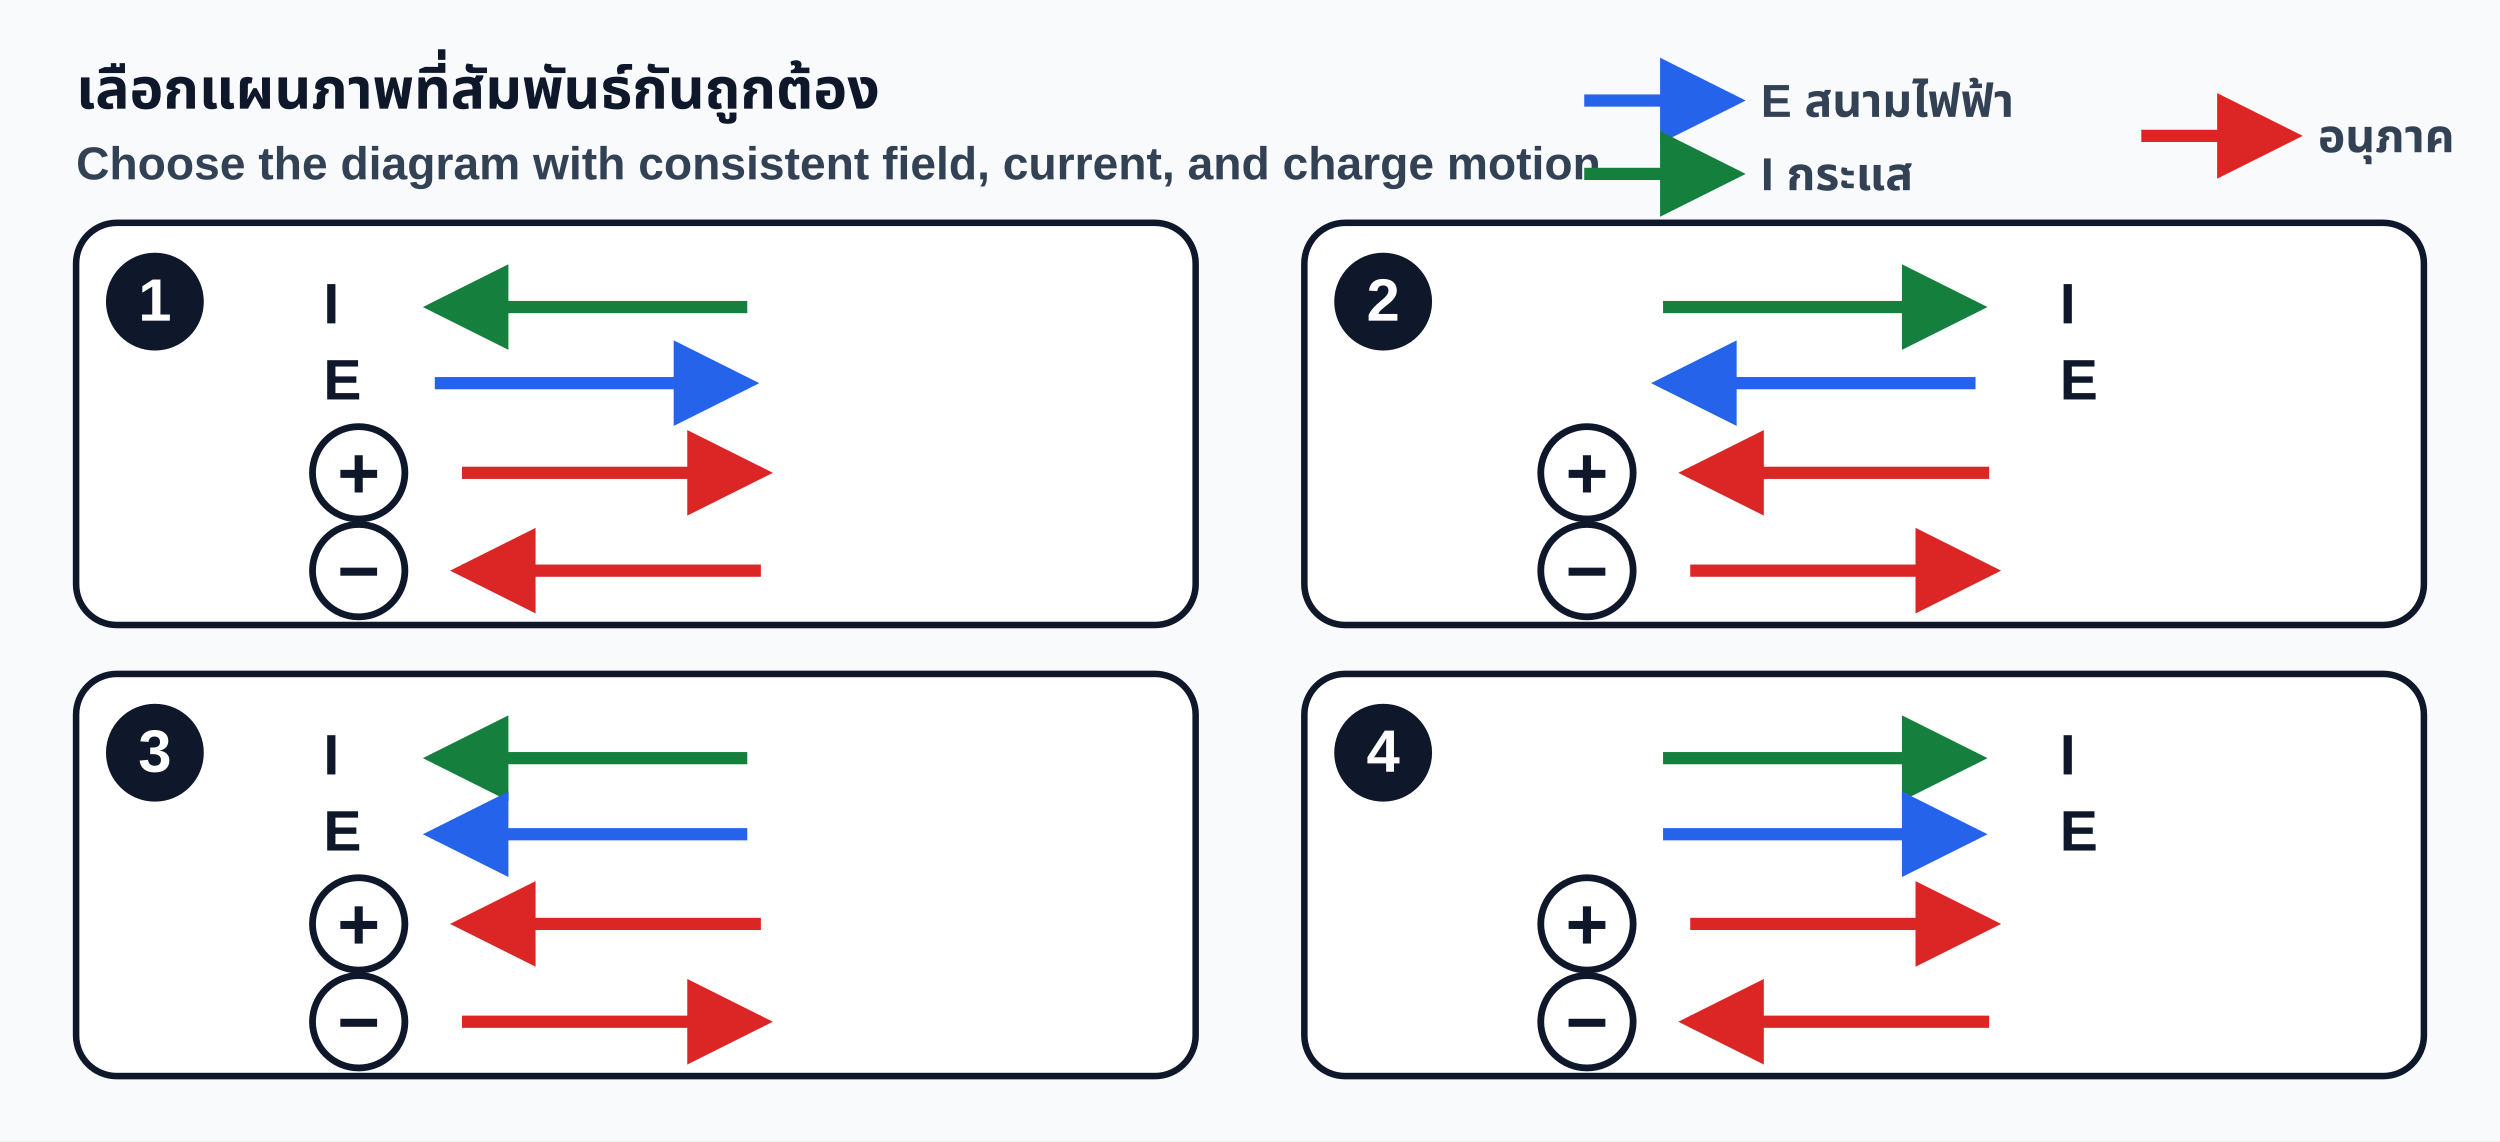
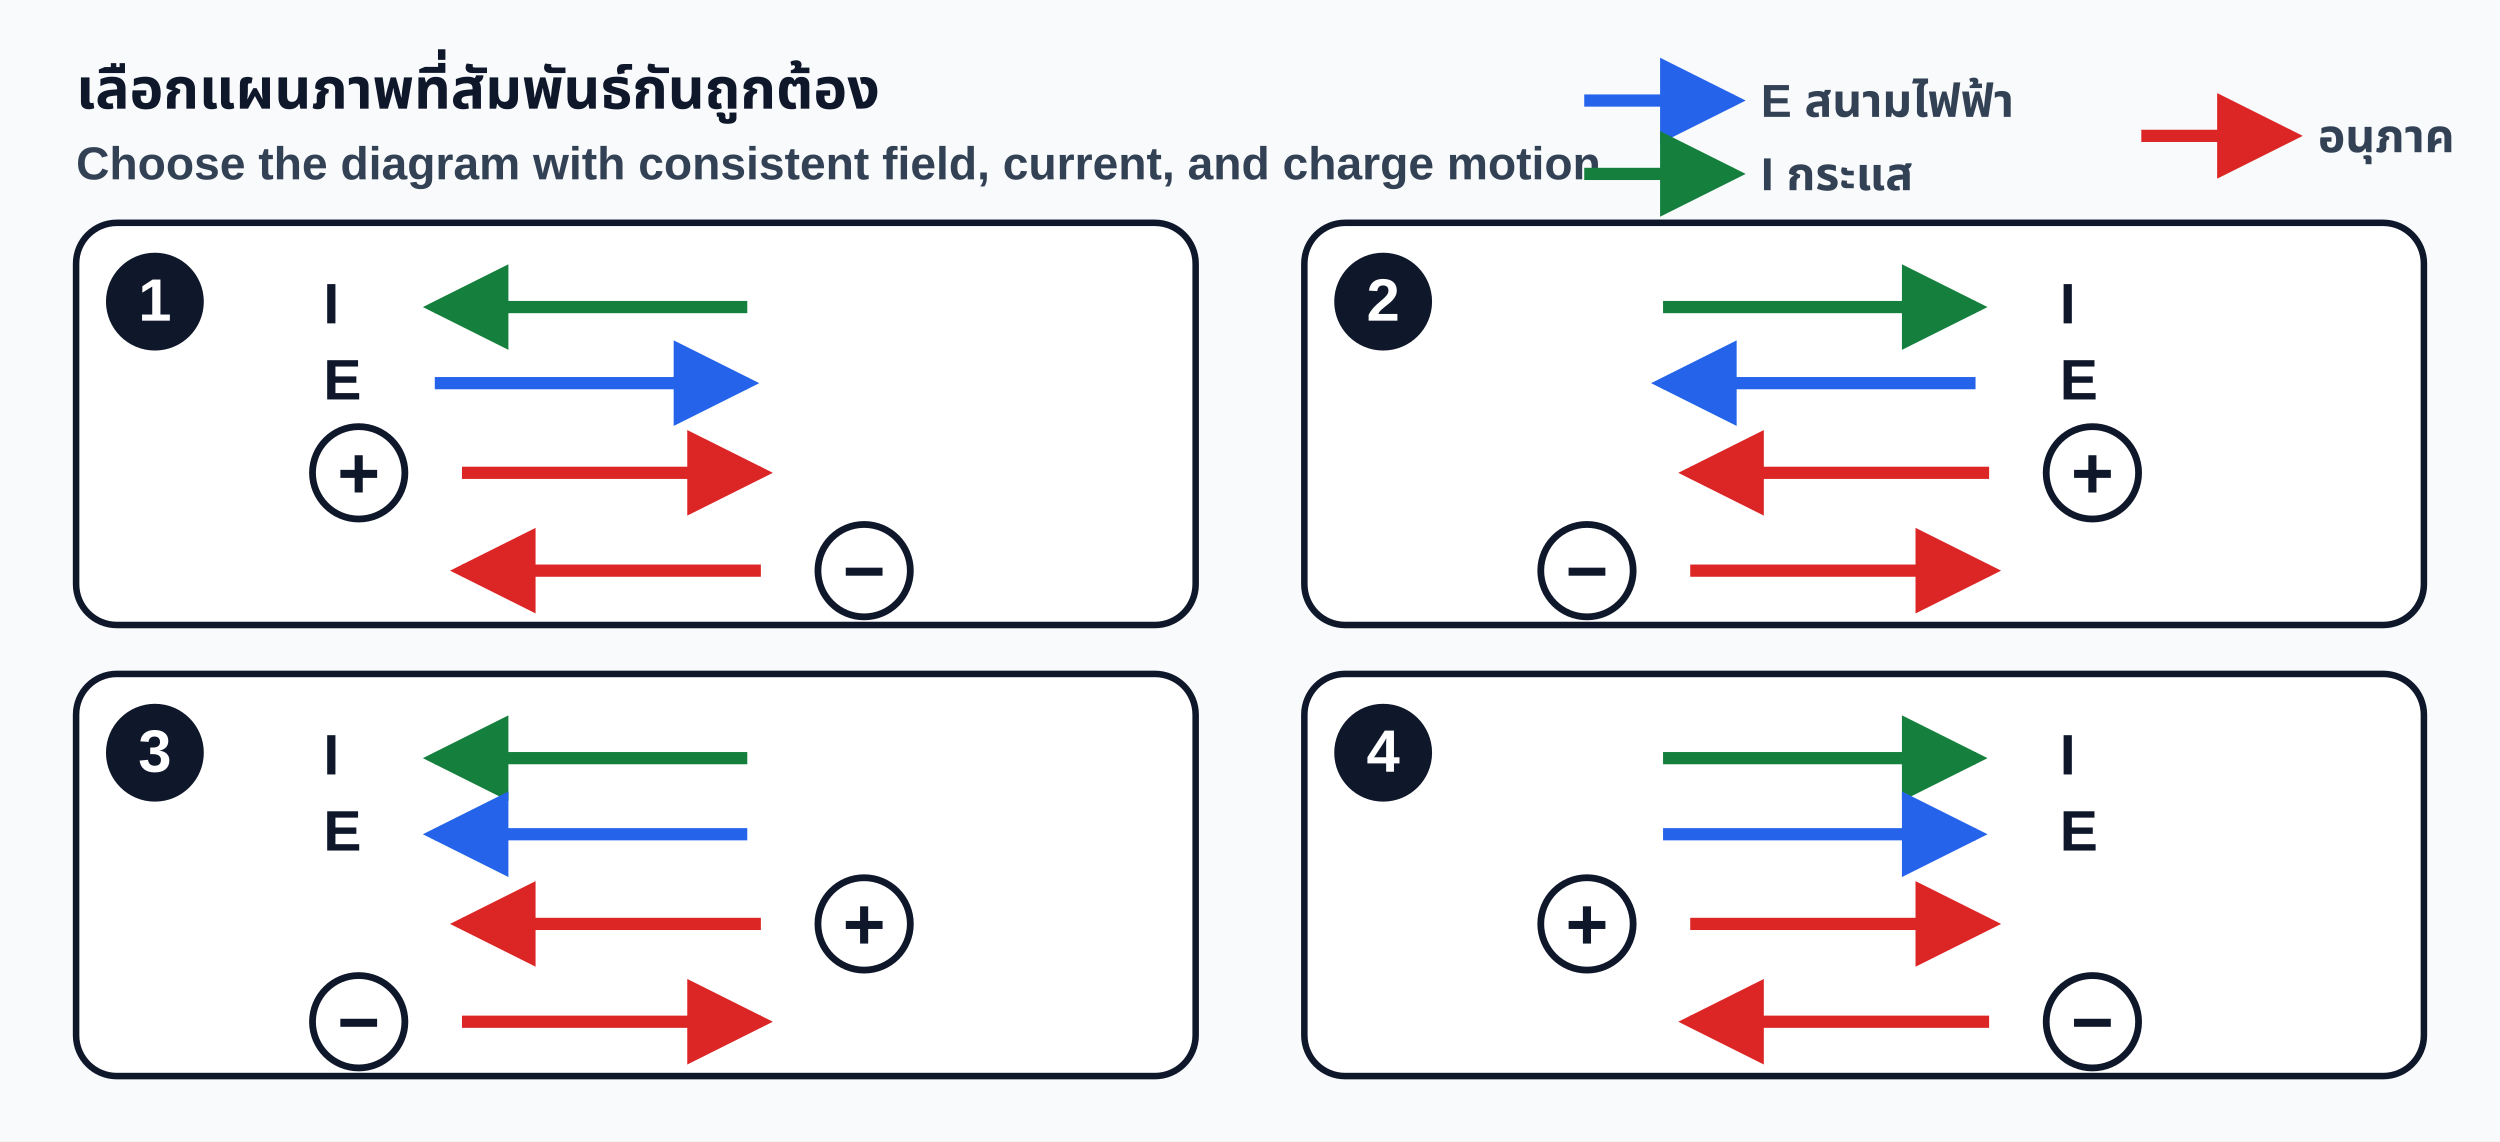
<svg xmlns="http://www.w3.org/2000/svg" viewBox="0 0 920 420" role="img" aria-labelledby="title desc">
  <defs>
    <marker id="arrow-blue" viewBox="0 0 10 10" refX="8.6" refY="5" markerWidth="7" markerHeight="7" orient="auto">
      <path d="M0 0 10 5 0 10Z" fill="#2563eb" />
    </marker>
    <marker id="arrow-green" viewBox="0 0 10 10" refX="8.6" refY="5" markerWidth="7" markerHeight="7" orient="auto">
      <path d="M0 0 10 5 0 10Z" fill="#15803d" />
    </marker>
    <marker id="arrow-red" viewBox="0 0 10 10" refX="8.6" refY="5" markerWidth="7" markerHeight="7" orient="auto">
      <path d="M0 0 10 5 0 10Z" fill="#dc2626" />
    </marker>
    <style>
      .panel{fill:#fff;stroke:#0f172a;stroke-width:2.4}
      .field{stroke:#2563eb;stroke-width:4.5;fill:none;marker-end:url(#arrow-blue)}
      .current{stroke:#15803d;stroke-width:4.5;fill:none;marker-end:url(#arrow-green)}
      .motion{stroke:#dc2626;stroke-width:4.5;fill:none;marker-end:url(#arrow-red)}
      .label{font:700 21px 'K2D','Noto Sans Thai',Arial,sans-serif;fill:#0f172a}
      .legend{font:600 17px 'K2D','Noto Sans Thai',Arial,sans-serif;fill:#334155}
      .charge{fill:#fff;stroke:#0f172a;stroke-width:2.5}
      .sign{font:800 27px Arial,sans-serif;fill:#0f172a;text-anchor:middle;dominant-baseline:central}
      .badge{fill:#0f172a}
    </style>
  </defs>
  <rect width="920" height="420" fill="#f8fafc" />
  <g transform="translate(28 18)">
    <text class="label" x="0" y="22">เลือกแผนภาพที่สัมพันธ์กันถูกต้อง</text>
    <text class="legend" x="0" y="48">Choose the diagram with consistent field, current, and charge motion.</text>
    <line class="field" x1="555" y1="19" x2="610" y2="19" />
    <text class="legend" x="620" y="25">E สนามไฟฟ้า</text>
    <line class="current" x1="555" y1="46" x2="610" y2="46" />
    <text class="legend" x="620" y="52">I กระแส</text>
    <line class="motion" x1="760" y1="32" x2="815" y2="32" />
    <text class="legend" x="825" y="38">อนุภาค</text>
  </g>
  <g transform="translate(28 82)">
    <rect class="panel" width="412" height="148" rx="15" />
    <circle class="badge" cx="29" cy="29" r="18" />
    <text x="29" y="36" text-anchor="middle" font-family="Arial" font-size="22" font-weight="700" fill="#fff">1</text>
    <text class="label" x="91" y="37">I</text>
    <line class="current" x1="247" y1="31" x2="132" y2="31" />
    <text class="label" x="91" y="65">E</text>
    <line class="field" x1="132" y1="59" x2="247" y2="59" />
    <circle class="charge" cx="104" cy="92" r="17" />
    <text class="sign" x="104" y="92">+</text>
    <line class="motion" x1="142" y1="92" x2="252" y2="92" />
-     <circle class="charge" cx="104" cy="128" r="17" />
-     <text class="sign" x="104" y="128">−</text>
+     <circle class="charge" cx="290" cy="128" r="17" />
+     <text class="sign" x="290" y="128">−</text>
    <line class="motion" x1="252" y1="128" x2="142" y2="128" />
  </g>
  <g transform="translate(480 82)">
    <rect class="panel" width="412" height="148" rx="15" />
    <circle class="badge" cx="29" cy="29" r="18" />
    <text x="29" y="36" text-anchor="middle" font-family="Arial" font-size="22" font-weight="700" fill="#fff">2</text>
    <text class="label" x="278" y="37">I</text>
    <line class="current" x1="132" y1="31" x2="247" y2="31" />
    <text class="label" x="278" y="65">E</text>
    <line class="field" x1="247" y1="59" x2="132" y2="59" />
-     <circle class="charge" cx="104" cy="92" r="17" />
-     <text class="sign" x="104" y="92">+</text>
+     <circle class="charge" cx="290" cy="92" r="17" />
+     <text class="sign" x="290" y="92">+</text>
    <line class="motion" x1="252" y1="92" x2="142" y2="92" />
    <circle class="charge" cx="104" cy="128" r="17" />
    <text class="sign" x="104" y="128">−</text>
    <line class="motion" x1="142" y1="128" x2="252" y2="128" />
  </g>
  <g transform="translate(28 248)">
    <rect class="panel" width="412" height="148" rx="15" />
    <circle class="badge" cx="29" cy="29" r="18" />
    <text x="29" y="36" text-anchor="middle" font-family="Arial" font-size="22" font-weight="700" fill="#fff">3</text>
    <text class="label" x="91" y="37">I</text>
    <line class="current" x1="247" y1="31" x2="132" y2="31" />
    <text class="label" x="91" y="65">E</text>
    <line class="field" x1="247" y1="59" x2="132" y2="59" />
-     <circle class="charge" cx="104" cy="92" r="17" />
-     <text class="sign" x="104" y="92">+</text>
+     <circle class="charge" cx="290" cy="92" r="17" />
+     <text class="sign" x="290" y="92">+</text>
    <line class="motion" x1="252" y1="92" x2="142" y2="92" />
    <circle class="charge" cx="104" cy="128" r="17" />
    <text class="sign" x="104" y="128">−</text>
    <line class="motion" x1="142" y1="128" x2="252" y2="128" />
  </g>
  <g transform="translate(480 248)">
    <rect class="panel" width="412" height="148" rx="15" />
    <circle class="badge" cx="29" cy="29" r="18" />
    <text x="29" y="36" text-anchor="middle" font-family="Arial" font-size="22" font-weight="700" fill="#fff">4</text>
    <text class="label" x="278" y="37">I</text>
    <line class="current" x1="132" y1="31" x2="247" y2="31" />
    <text class="label" x="278" y="65">E</text>
    <line class="field" x1="132" y1="59" x2="247" y2="59" />
    <circle class="charge" cx="104" cy="92" r="17" />
    <text class="sign" x="104" y="92">+</text>
    <line class="motion" x1="142" y1="92" x2="252" y2="92" />
-     <circle class="charge" cx="104" cy="128" r="17" />
-     <text class="sign" x="104" y="128">−</text>
+     <circle class="charge" cx="290" cy="128" r="17" />
+     <text class="sign" x="290" y="128">−</text>
    <line class="motion" x1="252" y1="128" x2="142" y2="128" />
  </g>
</svg>
